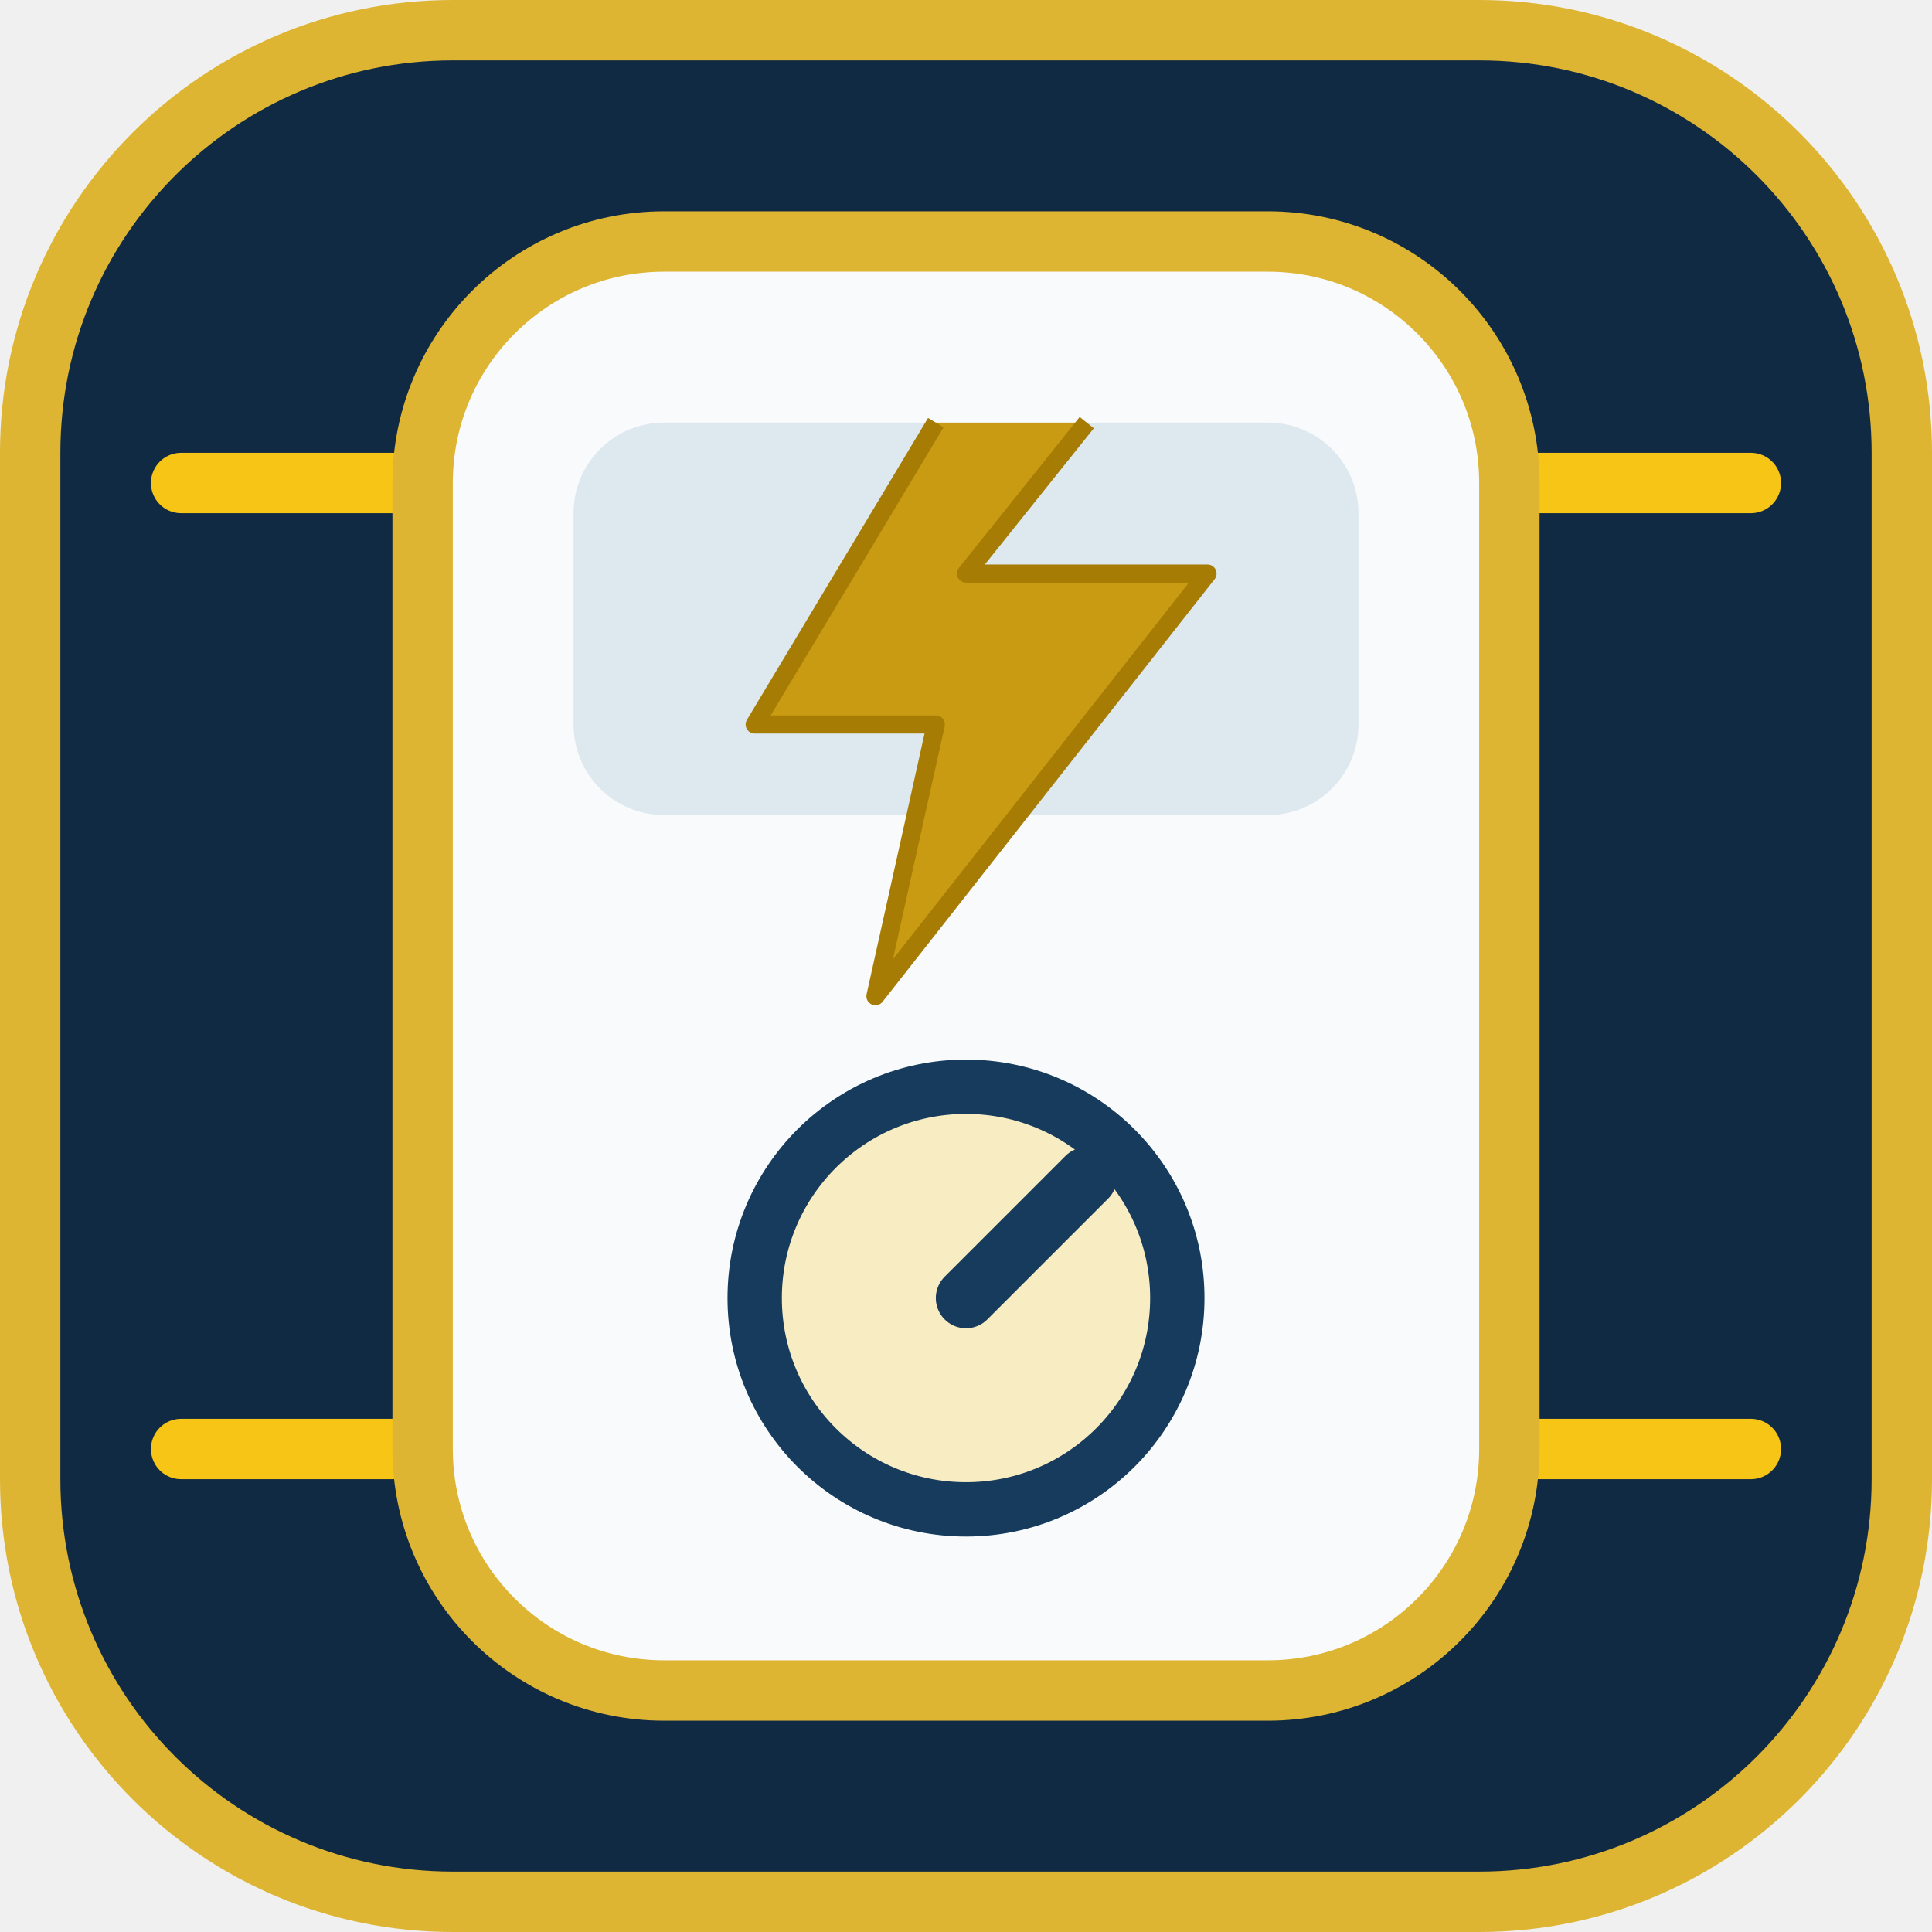
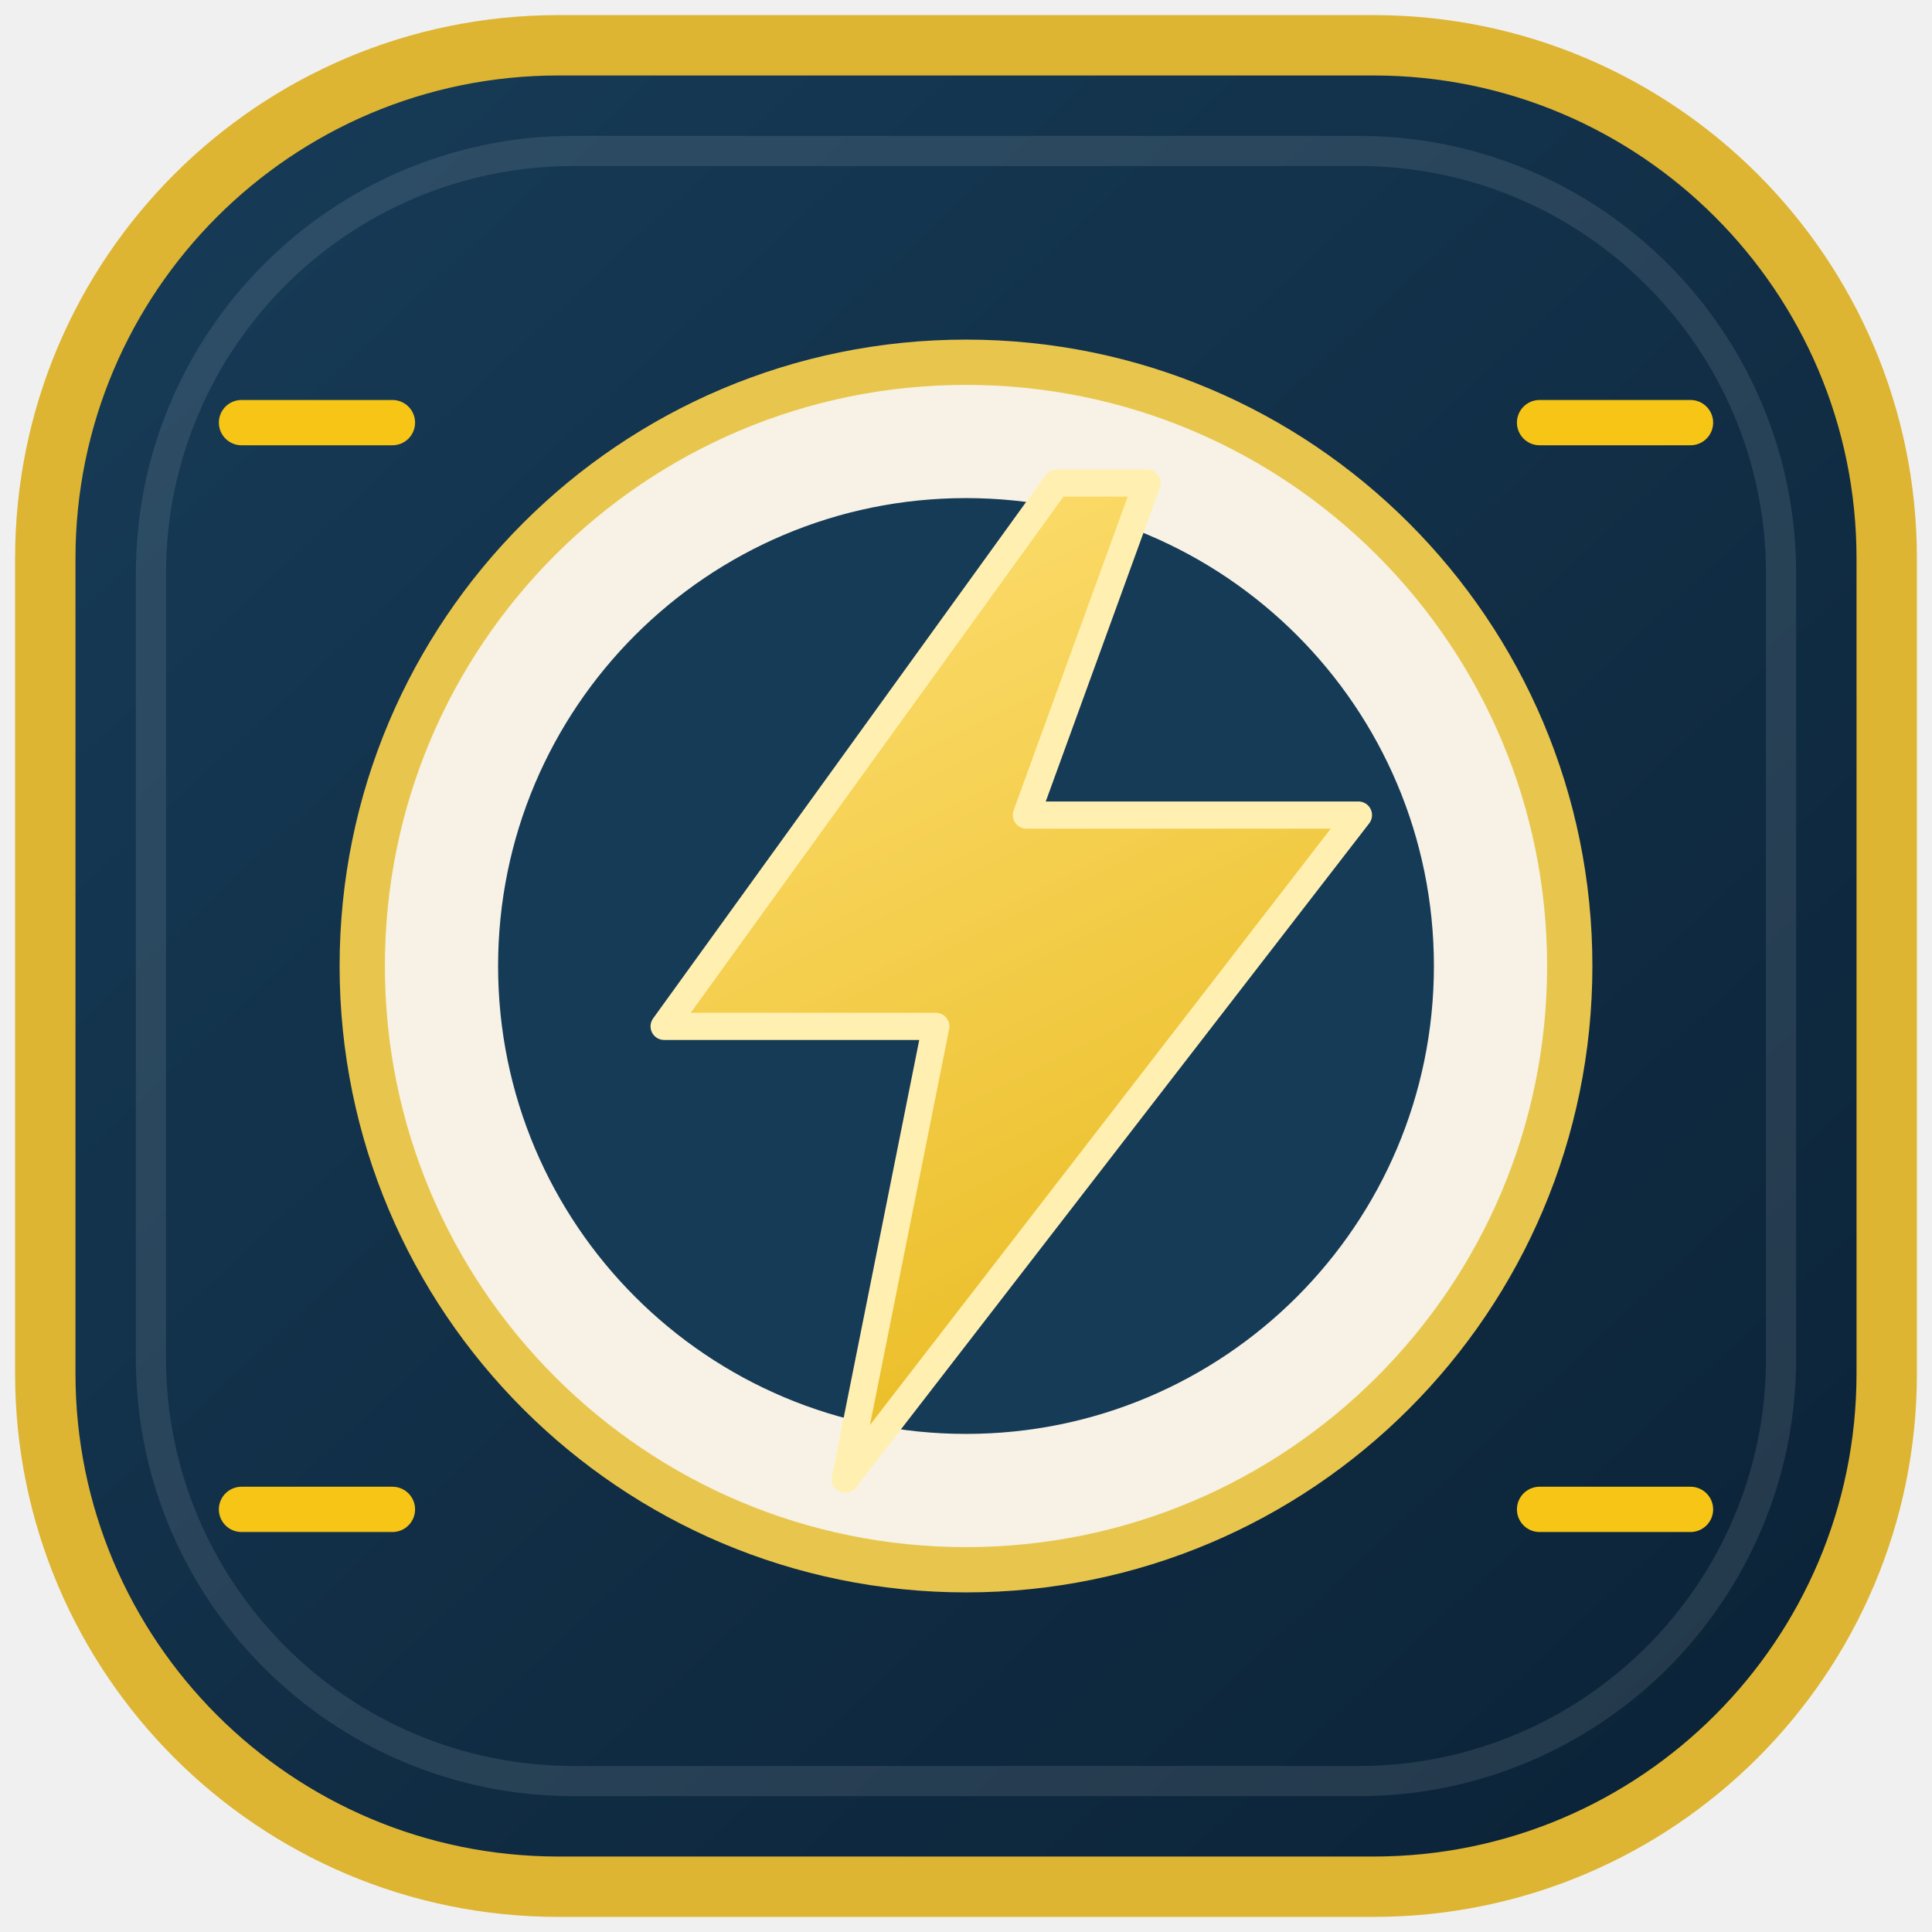
- <svg xmlns="http://www.w3.org/2000/svg" viewBox="0 0 64 64" fill="none">
-   <rect x="1" y="1" width="62" height="62" rx="14" fill="#102A43" stroke="#DDB532" stroke-width="2" />
-   <path d="M6 16h7m38 0h7M6 48h7m38 0h7" stroke="#F6C515" stroke-width="2" stroke-linecap="round" />
-   <rect x="14" y="8" width="36" height="48" rx="8" fill="#F8FAFC" stroke="#DDB532" stroke-width="2" />
-   <rect x="19" y="14" width="26" height="13" rx="3" fill="#DDE8EF" />
-   <path d="m31 14-6 10h6l-2 9 11-14h-8l4-5" fill="#C89B12" stroke="#A77C05" stroke-width=".6" stroke-linejoin="round" />
-   <circle cx="32" cy="43" r="7" fill="#F6C515" fill-opacity=".25" stroke="#173B5C" stroke-width="1.8" />
-   <path d="m32 43 4-4" stroke="#173B5C" stroke-width="2" stroke-linecap="round" />
+ <svg xmlns="http://www.w3.org/2000/svg" viewBox="0 0 64 64" fill="none" role="img" aria-labelledby="title">
+   <defs>
+     <linearGradient id="navy" x1="5" y1="3" x2="60" y2="62" gradientUnits="userSpaceOnUse">
+       <stop stop-color="#173B57" />
+       <stop offset="1" stop-color="#0B2236" />
+     </linearGradient>
+     <linearGradient id="bolt" x1="24" y1="13" x2="43" y2="51" gradientUnits="userSpaceOnUse">
+       <stop stop-color="#FFE27A" />
+       <stop offset="1" stop-color="#E6B514" />
+     </linearGradient>
+   </defs>
+   <rect x="1.5" y="1.5" width="61" height="61" rx="17" fill="url(#navy)" stroke="#DDB532" stroke-width="2" />
+   <rect x="5" y="5" width="54" height="54" rx="14" stroke="#FFFFFF" stroke-opacity=".1" />
+   <circle cx="32" cy="32" r="20" fill="#F7F2E5" stroke="#E8C64D" stroke-width="1.5" />
+   <circle cx="32" cy="32" r="15.5" fill="#163B57" />
+   <path d="M35 16 22 34h9l-3 15 17-22H34l4-11h-3Z" fill="url(#bolt)" stroke="#FFF0B1" stroke-width=".9" stroke-linejoin="round" />
+   <path d="M8 14h5m38 0h5M8 50h5m38 0h5" stroke="#F6C515" stroke-width="1.5" stroke-linecap="round" />
</svg>
